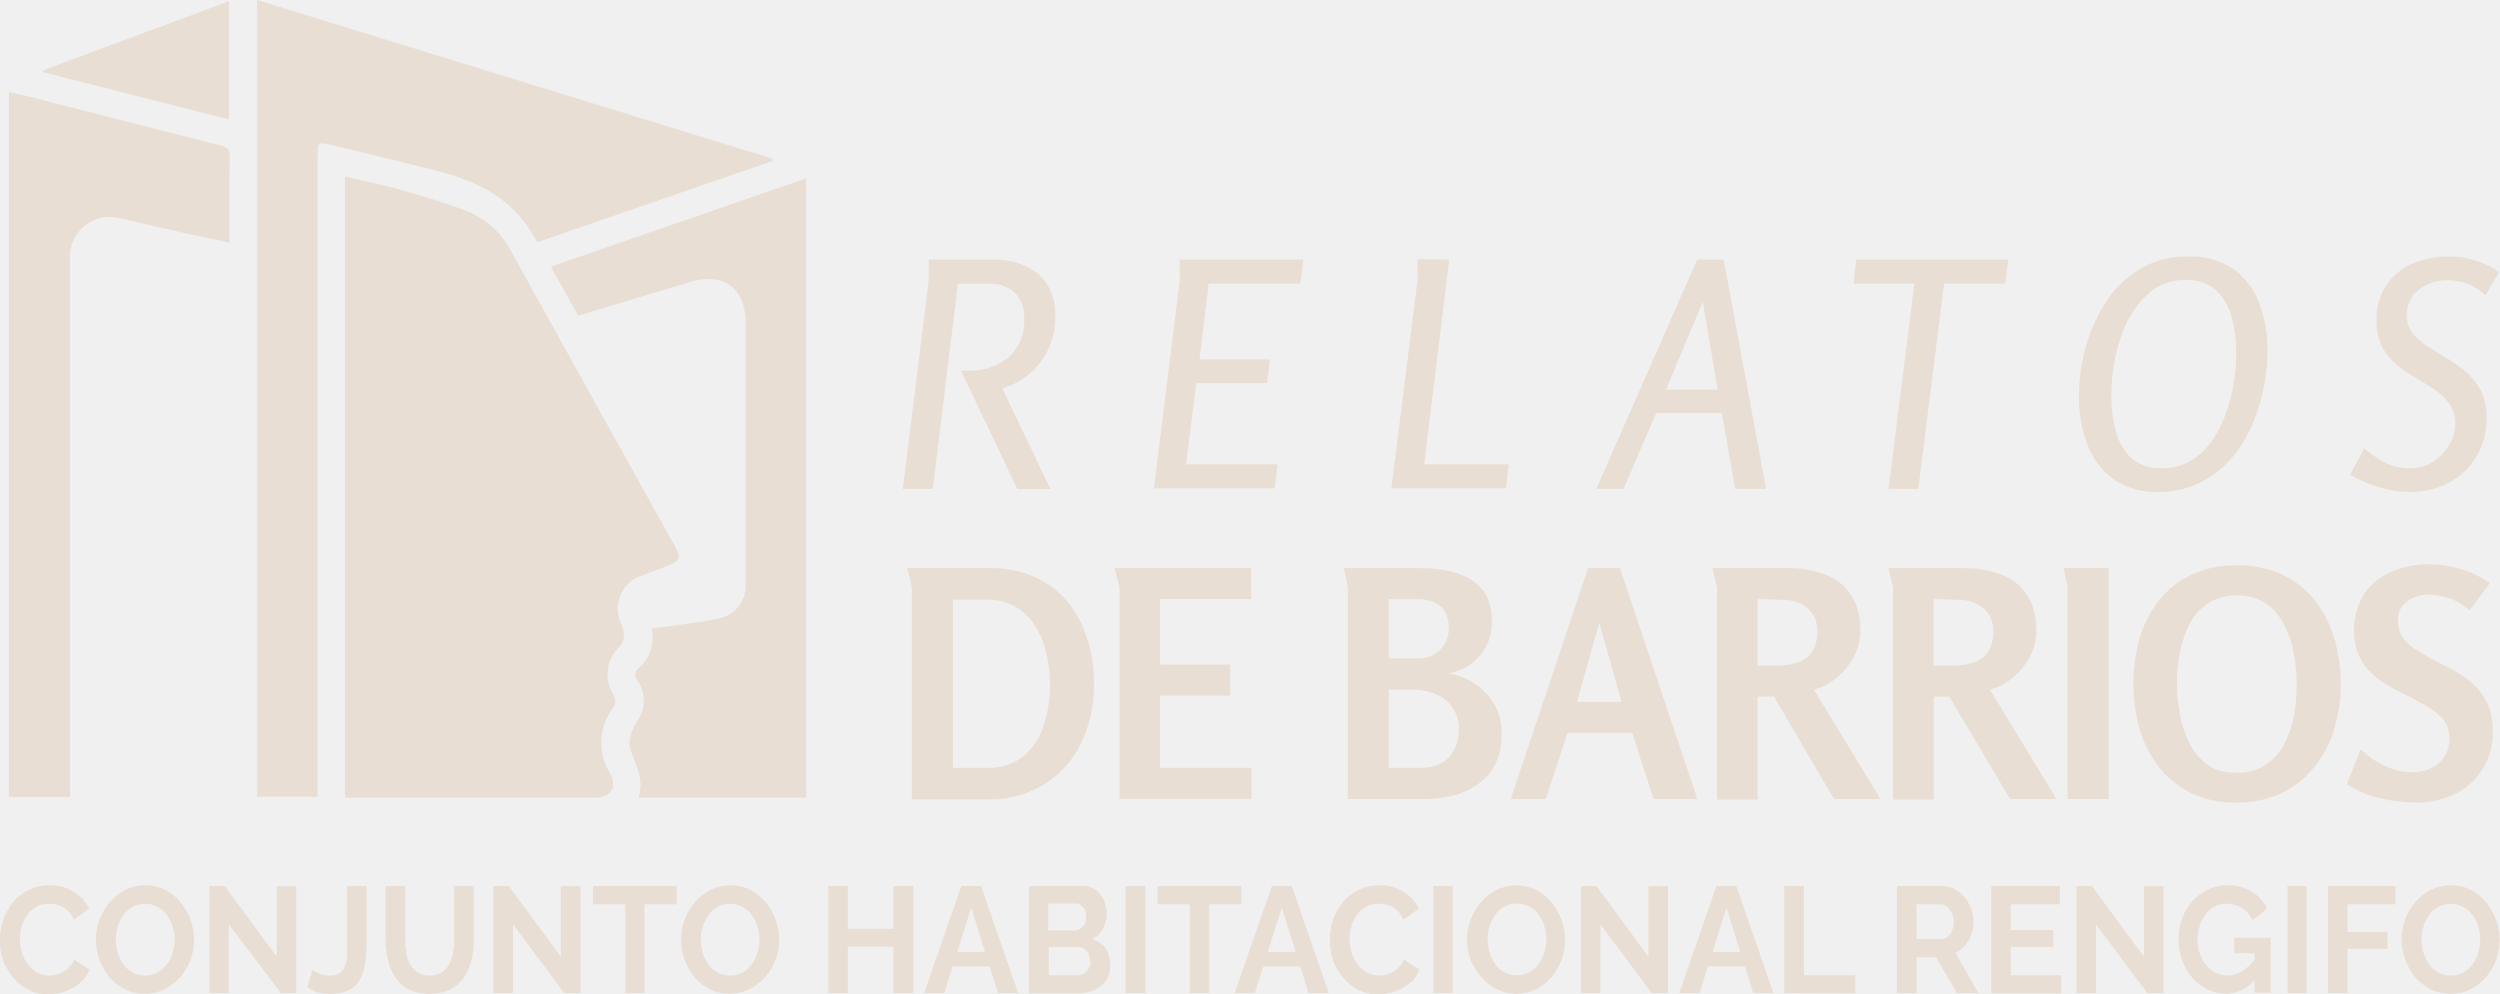
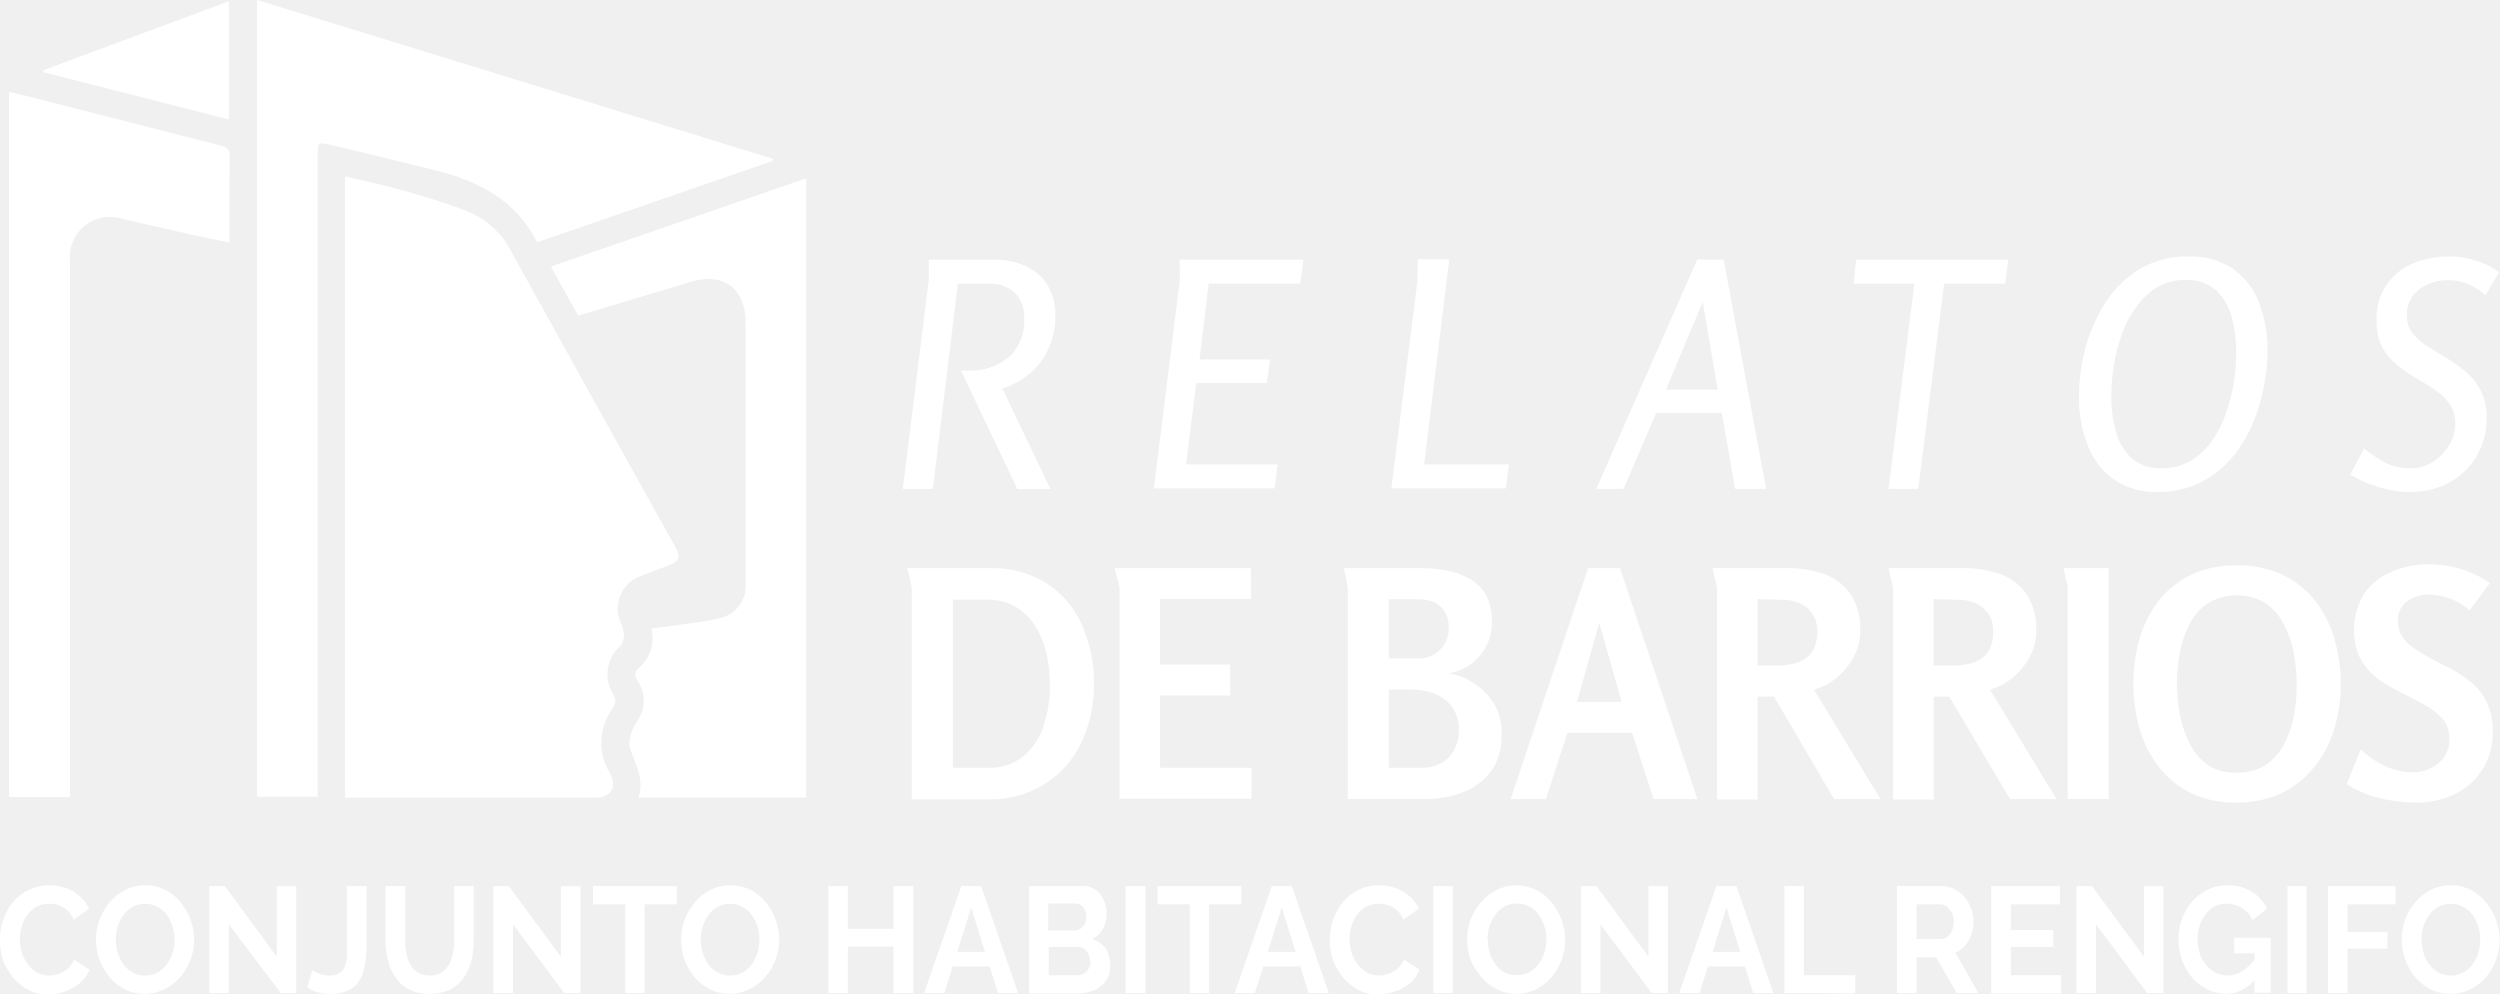
<svg xmlns="http://www.w3.org/2000/svg" viewBox="0 0 161.5 64.2">
  <defs>
-     <style>.cls-1{fill:#E9DED3;}</style>
+     <style>.cls-1{fill:#fff;}</style>
  </defs>
  <g id="Capa_2" data-name="Capa 2">
    <g id="Capa_13" data-name="Capa 13">
      <path class="cls-1" d="M43.22,36.51c-.57.23-1.15.43-1.72.66a2.25,2.25,0,0,0-1.43,3,2.57,2.57,0,0,1,.23.73,1.2,1.2,0,0,1-.22.83,2.43,2.43,0,0,0-.43,3.18.8.8,0,0,1,0,.75A3.76,3.76,0,0,0,39.43,50c.45.89,0,1.53-1,1.53H22.7l-.41,0V11.4c1.26.3,2.47.54,3.66.88,1.45.42,2.91.84,4.32,1.4a5.53,5.53,0,0,1,2.79,2.63q5.27,9.53,10.55,19C44,36,43.92,36.23,43.22,36.51Z" />
      <path class="cls-1" d="M49.93,10.26a.53.53,0,0,0,0,.13L34.7,15.65c-1.44-2.83-3.92-4-6.71-4.68-2.22-.56-4.44-1.09-6.67-1.62-.76-.18-.8-.13-.8.67V51.47H16.61V0Z" />
      <path class="cls-1" d="M52.08,11.52v40H41.24c.41-1.17-.2-2.14-.54-3.18a1.79,1.79,0,0,1,.08-1,4.81,4.81,0,0,1,.44-.84,2.24,2.24,0,0,0,0-2.46c-.2-.3-.27-.6,0-.85a2.51,2.51,0,0,0,.86-2.58l2.78-.38a12.54,12.54,0,0,0,1.51-.27,2.15,2.15,0,0,0,1.8-2.32c0-1,0-1.94,0-2.91V20.84c0-2.19-1.43-3.26-3.52-2.64l-7.3,2.19-1.76-3.17Z" />
      <path class="cls-1" d="M14.82,15.12c0,.15,0,.31,0,.55-.89-.19-1.73-.35-2.57-.54l-4.39-1a2.58,2.58,0,0,0-3.34,2.69V51.49H.58V5.94c.44.1.85.18,1.26.29L14.28,9.41c.38.09.56.23.56.66C14.81,11.76,14.83,13.44,14.82,15.12Z" />
      <path class="cls-1" d="M14.79.08V7.72l-12-3.06s0-.08,0-.12Z" />
      <path class="cls-1" d="M60.26,31.58H58.32L60,18.08l0-1.31h4.26a4.79,4.79,0,0,1,1.93.39,3.27,3.27,0,0,1,1.44,1.18,3.65,3.65,0,0,1,.54,2.08,4.87,4.87,0,0,1-.43,2.08,4.48,4.48,0,0,1-1.18,1.6,5.06,5.06,0,0,1-1.81,1l3.11,6.49H65.72l-3.64-7.65h.46a3.92,3.92,0,0,0,2.62-.86,3.08,3.08,0,0,0,1-2.48,2.17,2.17,0,0,0-.62-1.71,2.4,2.4,0,0,0-1.66-.56h-2Z" />
      <path class="cls-1" d="M76.2,16.77h8L84,18.32H78.08l-.59,4.9h4.56l-.21,1.53H77.28L76.62,30h5.91l-.19,1.55h-7.8l1.68-13.5Z" />
      <path class="cls-1" d="M93.62,16.77,92,30h5.47l-.19,1.55h-7.4l1.7-13.5,0-1.31Z" />
      <path class="cls-1" d="M111.35,16.77l2.74,14.81h-2l-.86-4.9h-4.24l-2.11,4.9h-1.76l6.52-14.81ZM110,19.5l-2.38,5.67h3.34Z" />
      <path class="cls-1" d="M119.91,16.77h9.82l-.19,1.55h-3.95l-1.67,13.26H122l1.67-13.26h-3.93Z" />
      <path class="cls-1" d="M139.38,31.78a4.71,4.71,0,0,1-2.86-.83,4.86,4.86,0,0,1-1.67-2.22,8.43,8.43,0,0,1-.55-3.07,12.13,12.13,0,0,1,.45-3.28,10.41,10.41,0,0,1,1.33-2.93,6.86,6.86,0,0,1,2.19-2.1,6,6,0,0,1,3.09-.78,4.91,4.91,0,0,1,2.89.79,4.72,4.72,0,0,1,1.68,2.18,8.41,8.41,0,0,1,.55,3.11A12.62,12.62,0,0,1,146,26a9.68,9.68,0,0,1-1.34,2.95A6.85,6.85,0,0,1,142.47,31,6.05,6.05,0,0,1,139.38,31.78Zm.27-1.53a3.61,3.61,0,0,0,1.85-.47,4.4,4.4,0,0,0,1.36-1.26,7,7,0,0,0,.92-1.78,10.51,10.51,0,0,0,.52-2,12.53,12.53,0,0,0,.16-2,8.67,8.67,0,0,0-.29-2.25,3.72,3.72,0,0,0-1-1.73,2.78,2.78,0,0,0-2-.67,3.49,3.49,0,0,0-1.85.48A4.69,4.69,0,0,0,138,19.84a6.48,6.48,0,0,0-.93,1.77,10.51,10.51,0,0,0-.52,2,12.72,12.72,0,0,0-.16,2,8.17,8.17,0,0,0,.29,2.23,3.62,3.62,0,0,0,1,1.75A2.8,2.8,0,0,0,139.65,30.25Z" />
      <path class="cls-1" d="M158.26,16.57a5.84,5.84,0,0,1,1.09.11,6.24,6.24,0,0,1,1.09.34,4.2,4.2,0,0,1,1,.57l-.88,1.49a3.36,3.36,0,0,0-.77-.56,3.17,3.17,0,0,0-.82-.32,3.71,3.71,0,0,0-.9-.1,3,3,0,0,0-1.22.26,2.42,2.42,0,0,0-1,.77,2,2,0,0,0-.37,1.23,1.84,1.84,0,0,0,.37,1.17,4,4,0,0,0,1,.86c.39.25.79.51,1.23.76a9.7,9.7,0,0,1,1.24.89,4.07,4.07,0,0,1,.94,1.2,3.71,3.71,0,0,1,.37,1.75,4.75,4.75,0,0,1-.67,2.54,4.63,4.63,0,0,1-1.79,1.67,5.26,5.26,0,0,1-2.47.58,6.7,6.7,0,0,1-2-.3,7.88,7.88,0,0,1-1.88-.82l.9-1.69a9.76,9.76,0,0,0,1,.71,3.57,3.57,0,0,0,.93.43,4.18,4.18,0,0,0,1.12.14,2.54,2.54,0,0,0,1.37-.4,3.13,3.13,0,0,0,1.05-1.06,2.62,2.62,0,0,0,.42-1.43,2.14,2.14,0,0,0-.37-1.27,3.76,3.76,0,0,0-.95-.91c-.39-.26-.8-.52-1.23-.77a8.14,8.14,0,0,1-1.23-.85,3.73,3.73,0,0,1-.94-1.14,3.47,3.47,0,0,1-.36-1.65A3.79,3.79,0,0,1,155.92,17,6.1,6.1,0,0,1,158.26,16.57Z" />
      <path class="cls-1" d="M70.67,44.18A8.6,8.6,0,0,1,69.84,48a6.38,6.38,0,0,1-2.34,2.64,6.63,6.63,0,0,1-3.6,1h-5V37.94a3,3,0,0,0-.07-.31c0-.19-.09-.38-.14-.59a2.86,2.86,0,0,0-.1-.34h5.31a6.72,6.72,0,0,1,3.65.94,6.13,6.13,0,0,1,2.3,2.63A9.1,9.1,0,0,1,70.67,44.18Zm-2.84.08a9.15,9.15,0,0,0-.22-2,5.72,5.72,0,0,0-.71-1.78,3.83,3.83,0,0,0-1.26-1.27,3.63,3.63,0,0,0-1.89-.47H61.56V49.6h2.23a3.45,3.45,0,0,0,2.34-.76,4.31,4.31,0,0,0,1.3-2A8.21,8.21,0,0,0,67.83,44.26Z" />
      <path class="cls-1" d="M72,36.7h8.82v2H74.94v4.23h4.53v2H74.94V49.6h5.91v2H72.32V37.94Z" />
      <path class="cls-1" d="M96.37,40.18A3.19,3.19,0,0,1,96,41.76a3.29,3.29,0,0,1-1,1.16,3.63,3.63,0,0,1-1.44.57,4.26,4.26,0,0,1,1.74.7,4.13,4.13,0,0,1,1.28,1.38A3.65,3.65,0,0,1,97,47.48a4,4,0,0,1-.43,1.94,3.58,3.58,0,0,1-1.16,1.28,4.87,4.87,0,0,1-1.63.71,8,8,0,0,1-1.82.21H87.07V37.94a3,3,0,0,0-.07-.31c0-.19-.08-.38-.12-.59a1.6,1.6,0,0,0-.08-.34h5a9.1,9.1,0,0,1,1.64.15,4.68,4.68,0,0,1,1.47.53A2.86,2.86,0,0,1,96,38.44,3.47,3.47,0,0,1,96.37,40.18Zm-2.78.39a2,2,0,0,0-.25-1.06,1.55,1.55,0,0,0-.69-.6,2.47,2.47,0,0,0-1-.2H89.72v3.82h2A1.83,1.83,0,0,0,93,42,1.9,1.9,0,0,0,93.59,40.57Zm.65,6.59a2.41,2.41,0,0,0-.44-1.5,2.52,2.52,0,0,0-1.13-.85,4,4,0,0,0-1.46-.26H89.72V49.6h2.09a2.65,2.65,0,0,0,1.25-.28,2,2,0,0,0,.86-.84A2.63,2.63,0,0,0,94.24,47.16Z" />
      <path class="cls-1" d="M104.65,36.7l5,14.92h-2.83l-1.38-4.28h-4.18l-1.4,4.28H97.59l5-14.92Zm-1.34,3.54-1.44,5.1h2.89Z" />
      <path class="cls-1" d="M110.63,36.7h4.81a7.12,7.12,0,0,1,2.36.37,3.55,3.55,0,0,1,1.72,1.27,4,4,0,0,1,.65,2.43,3.53,3.53,0,0,1-.42,1.66,4.38,4.38,0,0,1-1.1,1.35,3.72,3.72,0,0,1-1.47.77l4.3,7.07h-3L114.6,45h-1.06v6.65h-2.62V37.94Zm2.91,2V43h1.23a4.29,4.29,0,0,0,1.34-.2,1.76,1.76,0,0,0,.94-.68,2.33,2.33,0,0,0,.35-1.35,2,2,0,0,0-.31-1.12,1.89,1.89,0,0,0-.81-.67,2.59,2.59,0,0,0-1.09-.23Z" />
      <path class="cls-1" d="M122,36.7h4.81a7.17,7.17,0,0,1,2.36.37,3.55,3.55,0,0,1,1.72,1.27,4.05,4.05,0,0,1,.65,2.43,3.53,3.53,0,0,1-.42,1.66,4.38,4.38,0,0,1-1.1,1.35,3.79,3.79,0,0,1-1.47.77l4.3,7.07h-3L125.92,45h-1v6.65h-2.63V37.94Zm2.91,2V43h1.23a4.29,4.29,0,0,0,1.34-.2,1.8,1.8,0,0,0,.94-.68,2.33,2.33,0,0,0,.34-1.35,2,2,0,0,0-.3-1.12,2,2,0,0,0-.81-.67,2.63,2.63,0,0,0-1.09-.23Z" />
      <path class="cls-1" d="M133.3,36.7h2.92V51.62h-2.65V37.94s0-.12-.06-.31-.09-.38-.13-.59A1.6,1.6,0,0,0,133.3,36.7Z" />
      <path class="cls-1" d="M144.44,51.85a6.63,6.63,0,0,1-2.85-.59,6.09,6.09,0,0,1-2.08-1.65,7.41,7.41,0,0,1-1.27-2.45,10.86,10.86,0,0,1,0-6,7.38,7.38,0,0,1,1.28-2.44,6,6,0,0,1,2.09-1.62,6.78,6.78,0,0,1,2.85-.58,6.92,6.92,0,0,1,2.9.57,5.8,5.8,0,0,1,2.11,1.61,7.37,7.37,0,0,1,1.3,2.45,10.37,10.37,0,0,1,.44,3.08,9.9,9.9,0,0,1-.46,3,7.17,7.17,0,0,1-1.34,2.43,5.92,5.92,0,0,1-2.12,1.62A6.84,6.84,0,0,1,144.44,51.85Zm.08-1.94a3.27,3.27,0,0,0,1.85-.5,3.71,3.71,0,0,0,1.18-1.33,6.52,6.52,0,0,0,.63-1.82,10.42,10.42,0,0,0,.19-2,11.78,11.78,0,0,0-.18-2,6.47,6.47,0,0,0-.63-1.89,3.7,3.7,0,0,0-1.19-1.4,3.65,3.65,0,0,0-3.74,0,3.62,3.62,0,0,0-1.18,1.33,6.77,6.77,0,0,0-.63,1.84,10.29,10.29,0,0,0-.19,2,11,11,0,0,0,.19,2,7.25,7.25,0,0,0,.63,1.89,3.7,3.7,0,0,0,1.19,1.4A3.19,3.19,0,0,0,144.52,49.91Z" />
      <path class="cls-1" d="M156.9,36.45a7.13,7.13,0,0,1,2.1.32,6.49,6.49,0,0,1,1.85.9l-1.32,1.76a3.59,3.59,0,0,0-1.25-.76,4.25,4.25,0,0,0-1.4-.26,2.35,2.35,0,0,0-1.36.42,1.45,1.45,0,0,0-.61,1.29,1.85,1.85,0,0,0,.27,1,2.81,2.81,0,0,0,.75.75,12.17,12.17,0,0,0,1,.62l1.39.71a7.35,7.35,0,0,1,1.33.89,4.06,4.06,0,0,1,1,1.27,4.16,4.16,0,0,1,.38,1.86,4.32,4.32,0,0,1-2.5,4.1,5.68,5.68,0,0,1-2.43.53,10.31,10.31,0,0,1-2.33-.28,6.91,6.91,0,0,1-2.17-.91l.9-2.26a5.64,5.64,0,0,0,1.55,1.07,4.16,4.16,0,0,0,1.8.42,2.61,2.61,0,0,0,1.15-.25,2.13,2.13,0,0,0,.88-.72,2,2,0,0,0,.35-1.19,1.93,1.93,0,0,0-.38-1.22,3.81,3.81,0,0,0-1-.84c-.41-.25-.85-.48-1.32-.72s-.84-.42-1.25-.66a6.13,6.13,0,0,1-1.11-.82,3.77,3.77,0,0,1-.81-1.16,4.56,4.56,0,0,1,.39-4,4.07,4.07,0,0,1,1.78-1.39A6,6,0,0,1,156.9,36.45Z" />
      <path class="cls-1" d="M0,60.64A3.53,3.53,0,0,1,.22,59.4a3.73,3.73,0,0,1,.62-1.12,3,3,0,0,1,2.37-1.09,2.83,2.83,0,0,1,1.55.42,2.61,2.61,0,0,1,1,1.09l-1,.71a1.6,1.6,0,0,0-.43-.62,1.47,1.47,0,0,0-.57-.32,2.06,2.06,0,0,0-.59-.09,1.7,1.7,0,0,0-.83.2,2,2,0,0,0-.59.54,2.19,2.19,0,0,0-.35.74,2.86,2.86,0,0,0-.12.82,2.89,2.89,0,0,0,.14.88,2.43,2.43,0,0,0,.39.75,2,2,0,0,0,.6.52,1.73,1.73,0,0,0,.78.19,1.92,1.92,0,0,0,.61-.11,1.8,1.8,0,0,0,.58-.34A1.68,1.68,0,0,0,4.79,62l1,.64a2.08,2.08,0,0,1-.63.87,3.06,3.06,0,0,1-1,.55,3.38,3.38,0,0,1-1.07.18,2.7,2.7,0,0,1-1.27-.3,3.31,3.31,0,0,1-1-.82,4.33,4.33,0,0,1-.65-1.15A3.9,3.9,0,0,1,0,60.64Z" />
      <path class="cls-1" d="M9.37,64.2a2.79,2.79,0,0,1-1.3-.29,3,3,0,0,1-1-.79A3.74,3.74,0,0,1,6.43,62,3.81,3.81,0,0,1,6.2,60.7a3.6,3.6,0,0,1,.24-1.32,3.92,3.92,0,0,1,.67-1.12,3.19,3.19,0,0,1,1-.78,2.92,2.92,0,0,1,2.56,0,3.13,3.13,0,0,1,1,.81,3.94,3.94,0,0,1,.64,1.13,3.77,3.77,0,0,1,.23,1.29A3.66,3.66,0,0,1,12.31,62a3.94,3.94,0,0,1-.66,1.12,3.31,3.31,0,0,1-1,.77A2.85,2.85,0,0,1,9.37,64.2ZM7.48,60.7a3.14,3.14,0,0,0,.13.86,2.63,2.63,0,0,0,.37.75,1.77,1.77,0,0,0,.6.52,1.72,1.72,0,0,0,.8.19,1.65,1.65,0,0,0,.81-.2,1.94,1.94,0,0,0,.6-.54,2.37,2.37,0,0,0,.36-.75,3,3,0,0,0,.13-.83,2.83,2.83,0,0,0-.14-.87,2.7,2.7,0,0,0-.37-.74,1.84,1.84,0,0,0-.6-.51,1.59,1.59,0,0,0-.79-.19,1.56,1.56,0,0,0-.82.2,1.76,1.76,0,0,0-.59.53,2.42,2.42,0,0,0-.36.74A2.63,2.63,0,0,0,7.48,60.7Z" />
      <path class="cls-1" d="M14.78,59.71v4.44H13.52V57.24h1l3.36,4.56V57.25h1.26v6.9h-1Z" />
      <path class="cls-1" d="M20.18,62.68a2,2,0,0,0,.42.21,1.91,1.91,0,0,0,.71.13,1.14,1.14,0,0,0,.59-.14.79.79,0,0,0,.35-.39,2.1,2.1,0,0,0,.17-.67c0-.28,0-.61,0-1V57.24h1.26v3.49a12.2,12.2,0,0,1-.08,1.41,3.47,3.47,0,0,1-.32,1.1,1.65,1.65,0,0,1-.72.71,2.75,2.75,0,0,1-1.28.25,2.8,2.8,0,0,1-.79-.1,2.29,2.29,0,0,1-.64-.33Z" />
      <path class="cls-1" d="M27.76,64.2a2.93,2.93,0,0,1-1.32-.27,2.27,2.27,0,0,1-.88-.77,3.14,3.14,0,0,1-.49-1.1,5.09,5.09,0,0,1-.16-1.3V57.24h1.27v3.52a4.61,4.61,0,0,0,.07.84,2.55,2.55,0,0,0,.26.72,1.41,1.41,0,0,0,.49.51,1.44,1.44,0,0,0,.75.19,1.51,1.51,0,0,0,.77-.19,1.42,1.42,0,0,0,.48-.52,2.28,2.28,0,0,0,.26-.72,3.83,3.83,0,0,0,.08-.83V57.24H30.6v3.52a5.24,5.24,0,0,1-.16,1.34,3.57,3.57,0,0,1-.5,1.1,2.47,2.47,0,0,1-.89.74A3,3,0,0,1,27.76,64.2Z" />
      <path class="cls-1" d="M33.14,59.71v4.44H31.87V57.24h1l3.36,4.56V57.25h1.27v6.9H36.45Z" />
      <path class="cls-1" d="M43.72,58.42H41.64v5.73H40.39V58.42H38.31V57.24h5.41Z" />
      <path class="cls-1" d="M47.16,64.2a2.79,2.79,0,0,1-1.3-.29,3.18,3.18,0,0,1-1-.79A3.94,3.94,0,0,1,44.22,62,3.81,3.81,0,0,1,44,60.7a3.6,3.6,0,0,1,.24-1.32,3.71,3.71,0,0,1,.67-1.12,3.08,3.08,0,0,1,1-.78,2.92,2.92,0,0,1,2.56,0,3.13,3.13,0,0,1,1,.81,3.94,3.94,0,0,1,.64,1.13,3.77,3.77,0,0,1,.23,1.29A3.66,3.66,0,0,1,50.1,62a3.75,3.75,0,0,1-.67,1.12,3.27,3.27,0,0,1-1,.77A2.85,2.85,0,0,1,47.16,64.2Zm-1.89-3.5a2.8,2.8,0,0,0,.13.86,2.63,2.63,0,0,0,.37.75,1.77,1.77,0,0,0,.6.52,1.72,1.72,0,0,0,.8.19,1.65,1.65,0,0,0,.81-.2,1.94,1.94,0,0,0,.6-.54,2.37,2.37,0,0,0,.36-.75,3,3,0,0,0,.12-.83,2.82,2.82,0,0,0-.13-.87,2.47,2.47,0,0,0-.38-.74,1.71,1.71,0,0,0-.59-.51,1.62,1.62,0,0,0-.79-.19,1.56,1.56,0,0,0-.82.2,1.76,1.76,0,0,0-.59.53,2.42,2.42,0,0,0-.36.74A2.63,2.63,0,0,0,45.27,60.7Z" />
      <path class="cls-1" d="M59,57.24v6.91H57.72v-3H54.77v3H53.51V57.24h1.26V60h2.95V57.24Z" />
      <path class="cls-1" d="M62.1,57.24h1.28l2.39,6.91h-1.3l-.54-1.72H61.54L61,64.15H59.7Zm1.53,4.25-.89-2.86-.9,2.86Z" />
      <path class="cls-1" d="M71.72,62.37a1.62,1.62,0,0,1-.28,1,1.85,1.85,0,0,1-.77.6,2.59,2.59,0,0,1-1,.2H66.48V57.24H70a1.24,1.24,0,0,1,.8.26,1.68,1.68,0,0,1,.51.66,2,2,0,0,1,.18.84,2,2,0,0,1-.24,1,1.49,1.49,0,0,1-.7.66,1.7,1.7,0,0,1,.89.63A2,2,0,0,1,71.72,62.37Zm-4-4v1.74h1.68a.68.68,0,0,0,.39-.11.81.81,0,0,0,.28-.3,1,1,0,0,0,.1-.47,1.06,1.06,0,0,0-.09-.45.88.88,0,0,0-.26-.31.65.65,0,0,0-.36-.1Zm2.7,3.73a1.16,1.16,0,0,0-.1-.47,1,1,0,0,0-.27-.34.69.69,0,0,0-.39-.12H67.75V63h1.87a.75.75,0,0,0,.42-.13.84.84,0,0,0,.3-.32A1,1,0,0,0,70.45,62.12Z" />
      <path class="cls-1" d="M72.71,64.15V57.24H74v6.91Z" />
      <path class="cls-1" d="M80.19,58.42H78.11v5.73H76.86V58.42H74.78V57.24h5.41Z" />
      <path class="cls-1" d="M82.16,57.24h1.29l2.39,6.91H84.53L84,62.43H81.61l-.55,1.72h-1.3Zm1.54,4.25-.9-2.86-.9,2.86Z" />
      <path class="cls-1" d="M85.91,60.64a3.76,3.76,0,0,1,.21-1.24,4,4,0,0,1,.63-1.12,3,3,0,0,1,1-.79,3,3,0,0,1,1.35-.3,2.84,2.84,0,0,1,1.56.42,2.61,2.61,0,0,1,1,1.09l-1,.71a1.6,1.6,0,0,0-.43-.62,1.63,1.63,0,0,0-.57-.32,2.06,2.06,0,0,0-.59-.09,1.67,1.67,0,0,0-.83.2,1.91,1.91,0,0,0-.59.54,2.19,2.19,0,0,0-.35.74,2.86,2.86,0,0,0-.12.82,2.89,2.89,0,0,0,.14.88,2.43,2.43,0,0,0,.39.75,2,2,0,0,0,.6.52,1.73,1.73,0,0,0,.78.19,1.92,1.92,0,0,0,.61-.11,1.8,1.8,0,0,0,.58-.34A1.68,1.68,0,0,0,90.7,62l1,.64a2,2,0,0,1-.62.87,3.06,3.06,0,0,1-1,.55,3.38,3.38,0,0,1-1.07.18,2.67,2.67,0,0,1-1.27-.3,3.31,3.31,0,0,1-1-.82,4.07,4.07,0,0,1-.65-1.15A3.9,3.9,0,0,1,85.91,60.64Z" />
      <path class="cls-1" d="M92.59,64.15V57.24h1.26v6.91Z" />
      <path class="cls-1" d="M98,64.2a2.79,2.79,0,0,1-1.3-.29,3,3,0,0,1-1-.79A3.74,3.74,0,0,1,95,62a3.81,3.81,0,0,1-.23-1.29,3.6,3.6,0,0,1,.24-1.32,3.92,3.92,0,0,1,.67-1.12,3.19,3.19,0,0,1,1-.78,2.92,2.92,0,0,1,2.56,0,3.13,3.13,0,0,1,1,.81,3.94,3.94,0,0,1,.64,1.13,3.77,3.77,0,0,1,.23,1.29,3.66,3.66,0,0,1-.24,1.31,3.94,3.94,0,0,1-.66,1.12,3.31,3.31,0,0,1-1,.77A2.85,2.85,0,0,1,98,64.2Zm-1.89-3.5a3.14,3.14,0,0,0,.13.86,2.63,2.63,0,0,0,.37.75,1.77,1.77,0,0,0,.6.52A1.72,1.72,0,0,0,98,63a1.65,1.65,0,0,0,.81-.2,1.94,1.94,0,0,0,.6-.54,2.37,2.37,0,0,0,.36-.75,3,3,0,0,0,.13-.83,2.83,2.83,0,0,0-.14-.87,2.7,2.7,0,0,0-.37-.74,1.84,1.84,0,0,0-.6-.51,1.59,1.59,0,0,0-.79-.19,1.56,1.56,0,0,0-.82.2,1.76,1.76,0,0,0-.59.53,2.42,2.42,0,0,0-.36.74A2.63,2.63,0,0,0,96.09,60.7Z" />
      <path class="cls-1" d="M103.39,59.71v4.44h-1.26V57.24h1l3.36,4.56V57.25h1.26v6.9h-1.05Z" />
      <path class="cls-1" d="M110.88,57.24h1.29l2.39,6.91h-1.3l-.54-1.72h-2.39l-.54,1.72h-1.31Zm1.54,4.25-.89-2.86-.9,2.86Z" />
      <path class="cls-1" d="M115.27,64.15V57.24h1.26V63h3.32v1.17Z" />
      <path class="cls-1" d="M122.54,64.15V57.24h2.88a1.81,1.81,0,0,1,.83.19,2.24,2.24,0,0,1,.66.53,2.61,2.61,0,0,1,.43.74,2.4,2.4,0,0,1,.15.84,2.64,2.64,0,0,1-.14.84,2.28,2.28,0,0,1-.41.71,2,2,0,0,1-.62.46l1.48,2.6h-1.39l-1.34-2.31h-1.26v2.31Zm1.27-3.49h1.58a.64.64,0,0,0,.42-.15,1.07,1.07,0,0,0,.3-.41,1.47,1.47,0,0,0,.11-.56,1.31,1.31,0,0,0-.13-.58,1.2,1.2,0,0,0-.33-.4.66.66,0,0,0-.42-.14h-1.53Z" />
      <path class="cls-1" d="M133.15,63v1.17h-4.52V57.24h4.44v1.18H129.9v1.66h2.74v1.09H129.9V63Z" />
      <path class="cls-1" d="M135.4,59.71v4.44h-1.26V57.24h1l3.36,4.56V57.25h1.26v6.9h-1.05Z" />
      <path class="cls-1" d="M143.83,64.2a2.77,2.77,0,0,1-1.2-.27,3.25,3.25,0,0,1-1-.75,3.73,3.73,0,0,1-.66-1.13,3.94,3.94,0,0,1-.24-1.39,3.71,3.71,0,0,1,.24-1.34,3.47,3.47,0,0,1,.67-1.11,3.1,3.1,0,0,1,1-.75,2.89,2.89,0,0,1,1.25-.27,2.94,2.94,0,0,1,1.57.41,2.62,2.62,0,0,1,1,1.1l-.95.74a1.73,1.73,0,0,0-.69-.79,1.84,1.84,0,0,0-1-.27,1.61,1.61,0,0,0-.76.18,1.87,1.87,0,0,0-.58.51,2.25,2.25,0,0,0-.38.74,2.86,2.86,0,0,0-.14.89,2.67,2.67,0,0,0,.15.91,2.24,2.24,0,0,0,.4.73,1.91,1.91,0,0,0,.61.49,1.66,1.66,0,0,0,.77.19,1.87,1.87,0,0,0,.95-.28,3,3,0,0,0,.84-.8v1.33A2.46,2.46,0,0,1,143.83,64.2Zm1.81-2.62h-1.31v-1h2.36v3.55h-1.05Z" />
      <path class="cls-1" d="M147.77,64.15V57.24H149v6.91Z" />
      <path class="cls-1" d="M150.39,64.15V57.24h4.36v1.18h-3.1V60.2h2.58v1.09h-2.58v2.86Z" />
      <path class="cls-1" d="M158.32,64.2a2.79,2.79,0,0,1-1.3-.29,3.07,3.07,0,0,1-1-.79,3.71,3.71,0,0,1-.64-1.13,3.74,3.74,0,0,1,0-2.61,3.71,3.71,0,0,1,.67-1.12,3.08,3.08,0,0,1,1-.78,2.73,2.73,0,0,1,1.27-.29,2.76,2.76,0,0,1,1.29.3,3.13,3.13,0,0,1,1,.81,4.18,4.18,0,0,1,.64,1.13,3.77,3.77,0,0,1,.23,1.29,3.66,3.66,0,0,1-.24,1.31,3.75,3.75,0,0,1-.67,1.12,3.27,3.27,0,0,1-1,.77A2.85,2.85,0,0,1,158.32,64.2Zm-1.89-3.5a2.8,2.8,0,0,0,.13.86,2.39,2.39,0,0,0,.37.75,1.77,1.77,0,0,0,.6.52,1.72,1.72,0,0,0,.8.19,1.68,1.68,0,0,0,.81-.2,1.94,1.94,0,0,0,.6-.54,2.37,2.37,0,0,0,.36-.75,3,3,0,0,0,.12-.83,2.82,2.82,0,0,0-.13-.87,2.47,2.47,0,0,0-.38-.74,1.8,1.8,0,0,0-.59-.51,1.62,1.62,0,0,0-.79-.19,1.54,1.54,0,0,0-.82.2,1.67,1.67,0,0,0-.59.53,2.7,2.7,0,0,0-.37.74A2.94,2.94,0,0,0,156.43,60.7Z" />
    </g>
  </g>
</svg>
